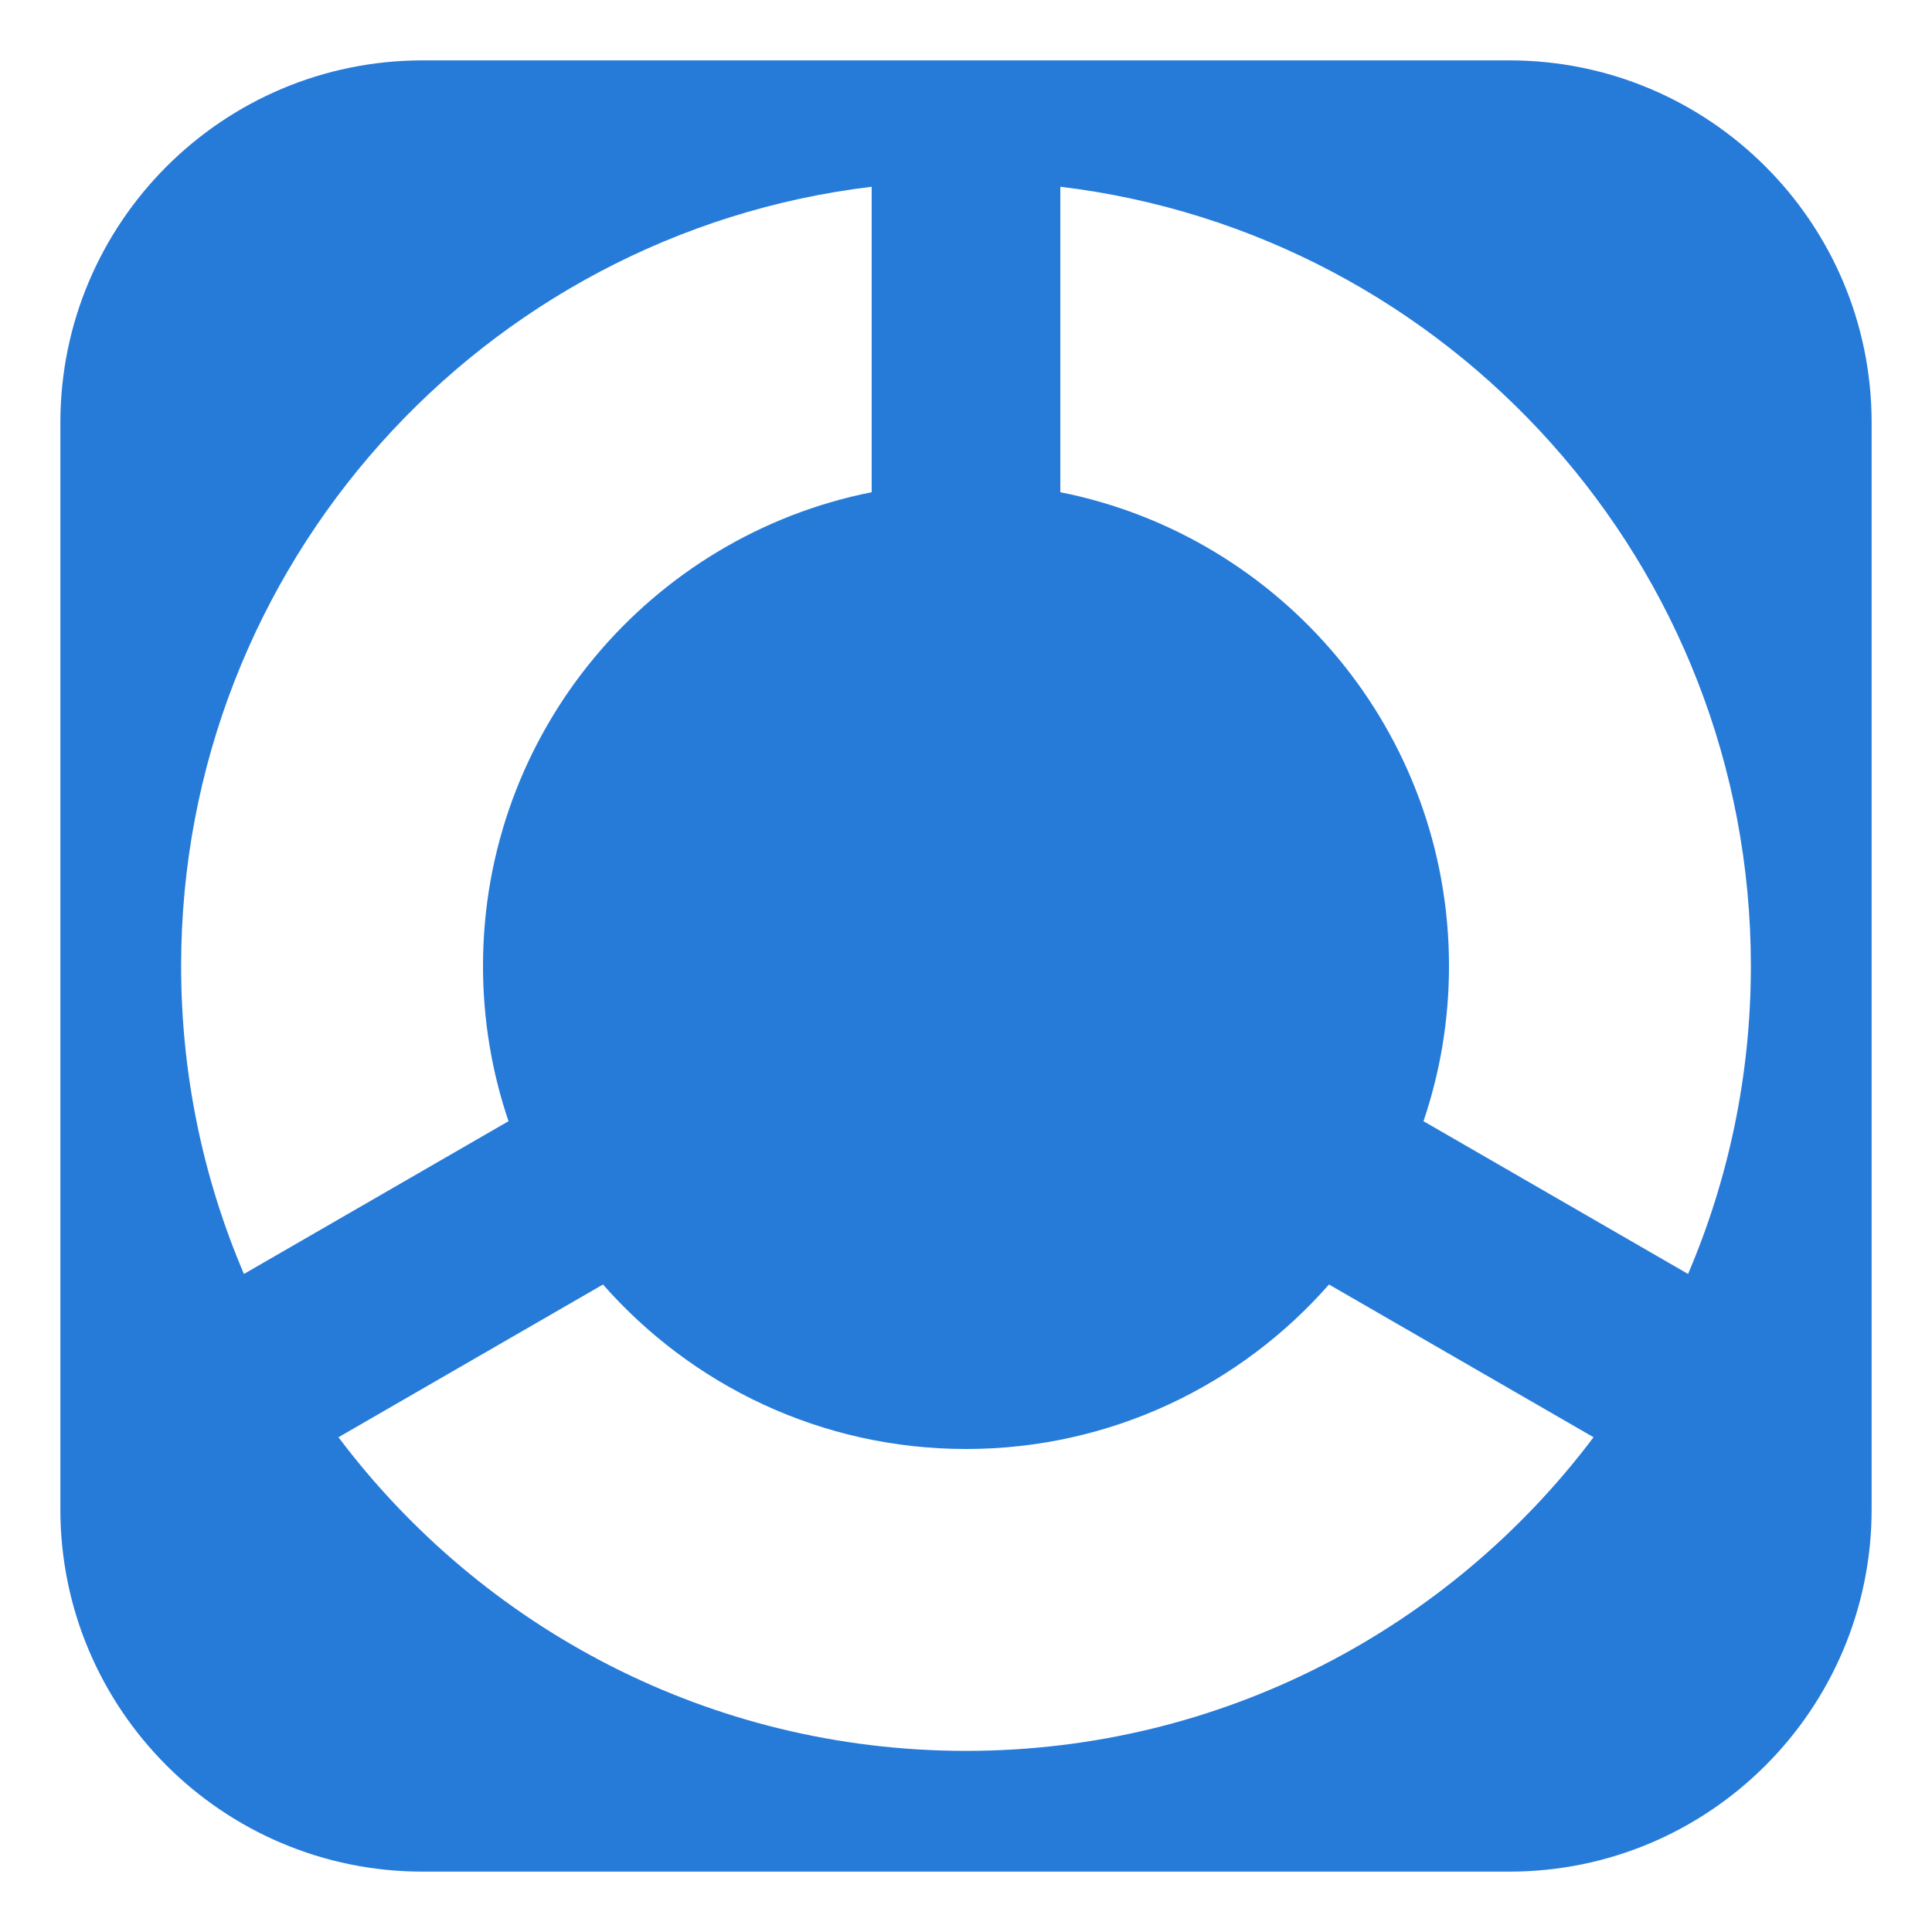
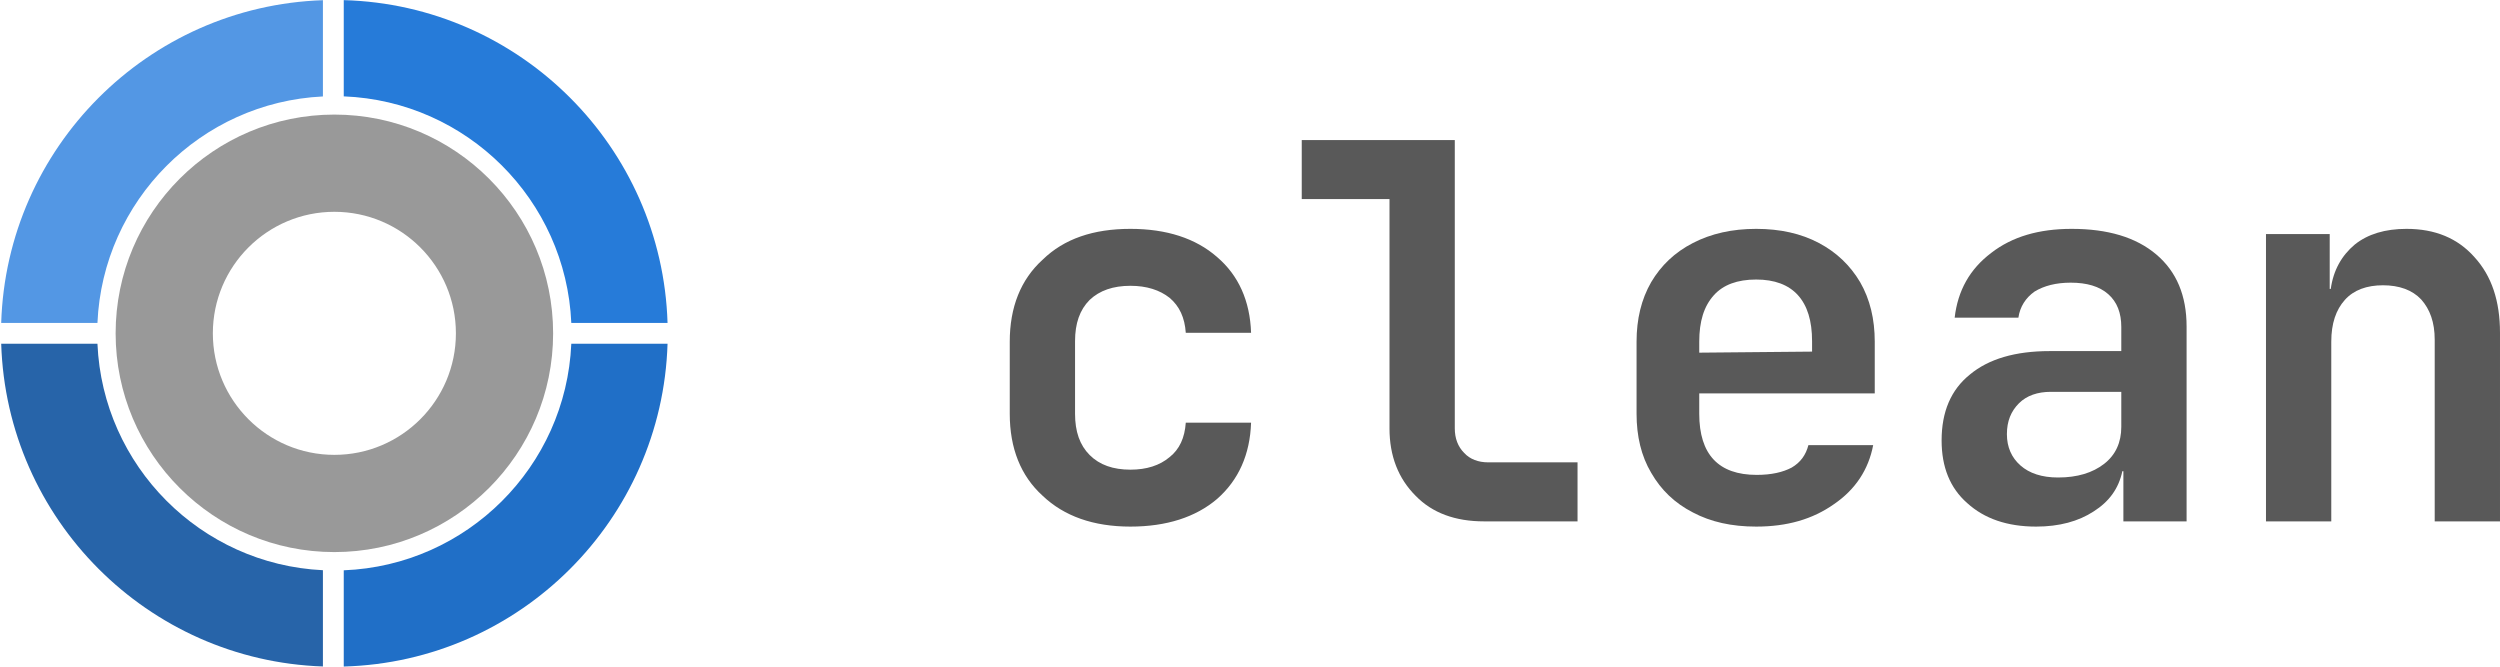
- <svg xmlns="http://www.w3.org/2000/svg" width="100%" height="100%" viewBox="0 0 512 512" version="1.1" xml:space="preserve" style="fill-rule:evenodd;clip-rule:evenodd;stroke-linejoin:round;stroke-miterlimit:2;">
-   <path d="M496,112L496,400C496,452.984 452.984,496 400,496L112,496C59.016,496 16,452.984 16,400L16,112C16,59.016 59.016,16 112,16L400,16C452.984,16 496,59.016 496,112ZM231,130.445L231,49.49C127.971,61.854 48,149.662 48,256C48,284.961 53.932,312.548 64.646,337.611L134.762,297.129C130.378,284.219 128,270.385 128,256C128,193.909 172.306,142.085 231,130.445ZM159.804,340.406L89.695,380.884C127.663,431.344 188.048,464 256,464C323.952,464 384.337,431.344 422.305,380.884L352.196,340.406C328.729,367.125 294.32,384 256,384C217.68,384 183.271,367.125 159.804,340.406ZM377.238,297.129L447.354,337.611C458.068,312.548 464,284.961 464,256C464,149.662 384.029,61.854 281,49.49L281,130.445C339.694,142.085 384,193.909 384,256C384,270.385 381.622,284.219 377.238,297.129Z" style="fill:rgb(38,123,217);" />
+ <svg xmlns="http://www.w3.org/2000/svg" width="100%" height="100%" viewBox="0 0 120 32" version="1.1" xml:space="preserve" style="fill-rule:evenodd;clip-rule:evenodd;stroke-linejoin:round;stroke-miterlimit:2;">
+   <g transform="matrix(1.25362,0,0,1.25362,5.29348,-8.82174)">
+     <g transform="matrix(20,0,0,20,33,27)">
+       <path d="M0.303,0.01C0.232,0.01 0.176,-0.01 0.135,-0.049C0.093,-0.087 0.072,-0.14 0.072,-0.206L0.072,-0.344C0.072,-0.41 0.093,-0.463 0.135,-0.501C0.176,-0.541 0.232,-0.56 0.303,-0.56C0.372,-0.56 0.428,-0.542 0.469,-0.506C0.51,-0.471 0.532,-0.422 0.534,-0.361L0.409,-0.361C0.407,-0.39 0.397,-0.412 0.378,-0.428C0.359,-0.443 0.334,-0.451 0.303,-0.451C0.27,-0.451 0.244,-0.442 0.225,-0.424C0.206,-0.405 0.197,-0.379 0.197,-0.345L0.197,-0.206C0.197,-0.172 0.206,-0.146 0.225,-0.127C0.244,-0.108 0.27,-0.099 0.303,-0.099C0.334,-0.099 0.359,-0.107 0.378,-0.123C0.397,-0.138 0.407,-0.16 0.409,-0.189L0.534,-0.189C0.532,-0.128 0.51,-0.079 0.469,-0.043C0.428,-0.008 0.372,0.01 0.303,0.01Z" style="fill:#595959;fill-rule:nonzero;" />
+     </g>
+     <g transform="matrix(20,0,0,20,45,27)">
+       <path d="M0.38,-0C0.325,-0 0.281,-0.016 0.249,-0.049C0.216,-0.082 0.199,-0.125 0.199,-0.178L0.199,-0.617L0.031,-0.617L0.031,-0.73L0.324,-0.73L0.324,-0.178C0.324,-0.159 0.33,-0.143 0.342,-0.131C0.353,-0.119 0.369,-0.113 0.388,-0.113L0.559,-0.113L0.559,-0L0.38,-0Z" style="fill:#595959;fill-rule:nonzero;" />
+     </g>
+     <g transform="matrix(20,0,0,20,57,27)">
+       <path d="M0.528,-0.245L0.192,-0.245L0.192,-0.206C0.192,-0.128 0.229,-0.089 0.302,-0.089C0.33,-0.089 0.352,-0.094 0.369,-0.103C0.386,-0.113 0.396,-0.127 0.401,-0.146L0.525,-0.146C0.516,-0.099 0.491,-0.061 0.45,-0.033C0.409,-0.004 0.36,0.01 0.301,0.01C0.254,0.01 0.214,0.001 0.18,-0.017C0.145,-0.035 0.119,-0.06 0.1,-0.093C0.081,-0.125 0.072,-0.163 0.072,-0.206L0.072,-0.344C0.072,-0.387 0.081,-0.425 0.1,-0.458C0.119,-0.49 0.145,-0.515 0.18,-0.533C0.215,-0.551 0.255,-0.56 0.301,-0.56C0.347,-0.56 0.387,-0.551 0.421,-0.533C0.455,-0.515 0.481,-0.49 0.5,-0.458C0.519,-0.425 0.528,-0.387 0.528,-0.344L0.528,-0.245ZM0.192,-0.323L0.408,-0.325L0.408,-0.345C0.408,-0.384 0.399,-0.413 0.381,-0.433C0.363,-0.453 0.336,-0.463 0.301,-0.463C0.265,-0.463 0.238,-0.453 0.22,-0.433C0.201,-0.412 0.192,-0.383 0.192,-0.344L0.192,-0.323Z" style="fill:#595959;fill-rule:nonzero;" />
+     </g>
+     <g transform="matrix(20,0,0,20,69,27)">
+       <path d="M0.305,-0.56C0.374,-0.56 0.428,-0.544 0.467,-0.511C0.506,-0.478 0.525,-0.432 0.525,-0.373L0.525,-0L0.404,-0L0.404,-0.096L0.402,-0.096C0.395,-0.063 0.377,-0.038 0.347,-0.019C0.318,0 0.281,0.01 0.237,0.01C0.182,0.01 0.138,-0.005 0.105,-0.035C0.072,-0.064 0.056,-0.104 0.056,-0.155C0.056,-0.21 0.074,-0.252 0.11,-0.281C0.146,-0.311 0.197,-0.326 0.263,-0.326L0.4,-0.326L0.4,-0.372C0.4,-0.399 0.392,-0.42 0.375,-0.435C0.358,-0.45 0.334,-0.457 0.303,-0.457C0.275,-0.457 0.252,-0.451 0.234,-0.44C0.217,-0.428 0.206,-0.411 0.203,-0.39L0.081,-0.39C0.087,-0.442 0.11,-0.483 0.151,-0.514C0.191,-0.545 0.242,-0.56 0.305,-0.56ZM0.279,-0.084C0.316,-0.084 0.345,-0.093 0.367,-0.11C0.389,-0.127 0.4,-0.151 0.4,-0.181L0.4,-0.248L0.265,-0.248C0.24,-0.248 0.219,-0.241 0.204,-0.226C0.189,-0.211 0.181,-0.192 0.181,-0.167C0.181,-0.142 0.19,-0.122 0.207,-0.107C0.224,-0.092 0.248,-0.084 0.279,-0.084Z" style="fill:#595959;fill-rule:nonzero;" />
+     </g>
+     <g transform="matrix(20,0,0,20,81,27)">
+       <path d="M0.346,-0.56C0.401,-0.56 0.444,-0.542 0.476,-0.506C0.509,-0.47 0.525,-0.422 0.525,-0.361L0.525,-0L0.4,-0L0.4,-0.348C0.4,-0.381 0.391,-0.406 0.374,-0.425C0.357,-0.443 0.332,-0.452 0.301,-0.452C0.27,-0.452 0.245,-0.443 0.228,-0.424C0.211,-0.405 0.202,-0.379 0.202,-0.344L0.202,-0L0.077,-0L0.077,-0.55L0.199,-0.55L0.199,-0.445L0.201,-0.445C0.206,-0.481 0.222,-0.509 0.247,-0.53C0.272,-0.55 0.305,-0.56 0.346,-0.56Z" style="fill:#595959;fill-rule:nonzero;" />
+     </g>
+   </g>
+   <g id="logo">
+     <g transform="matrix(0.0680851,0,0,0.0680851,-1.17553,-1.77021)">
+       <path d="M244.922,93.998C158.823,98.103 89.698,167.461 85.965,253.656L18.113,253.656C21.916,130.032 121.393,30.318 244.922,26.137L244.922,93.998Z" style="fill:#5397e4;" />
+     </g>
+     <g transform="matrix(0.0680851,0,0,0.0680851,-1.17553,-1.77021)">
+       <path d="M259.609,26.091C383.818,29.529 484.069,129.543 487.887,253.656L420.035,253.656C416.281,166.971 346.39,97.315 259.609,93.935L259.609,26.091Z" style="fill:#267bd9;" />
+     </g>
+     <g transform="matrix(0.0680851,0,0,0.0680851,-1.17553,-1.77021)">
+       <path d="M244.922,495.863C121.393,491.682 21.916,391.968 18.113,268.344L85.965,268.344C89.698,354.539 158.823,423.897 244.922,428.002L244.922,495.863Z" style="fill:#2764a9;" />
+     </g>
+     <g transform="matrix(0.0680851,0,0,0.0680851,-1.17553,-1.77021)">
+       <path d="M259.609,428.065C346.39,424.685 416.281,355.029 420.035,268.344L487.887,268.344C484.069,392.457 383.818,492.471 259.609,495.909L259.609,428.065Z" style="fill:#206fc7;" />
+     </g>
+     <g transform="matrix(0.0795455,0,0,0.0795455,-4.87045,-3.72727)">
+       <path d="M263,116C335.853,116 395,175.147 395,248C395,320.853 335.853,380 263,380C190.147,380 131,320.853 131,248C131,175.147 190.147,116 263,116ZM263,174.667C222.526,174.667 189.667,207.526 189.667,248C189.667,288.474 222.526,321.333 263,321.333C303.474,321.333 336.333,288.474 336.333,248C336.333,207.526 303.474,174.667 263,174.667Z" style="fill:#999;" />
+     </g>
+   </g>
</svg>
